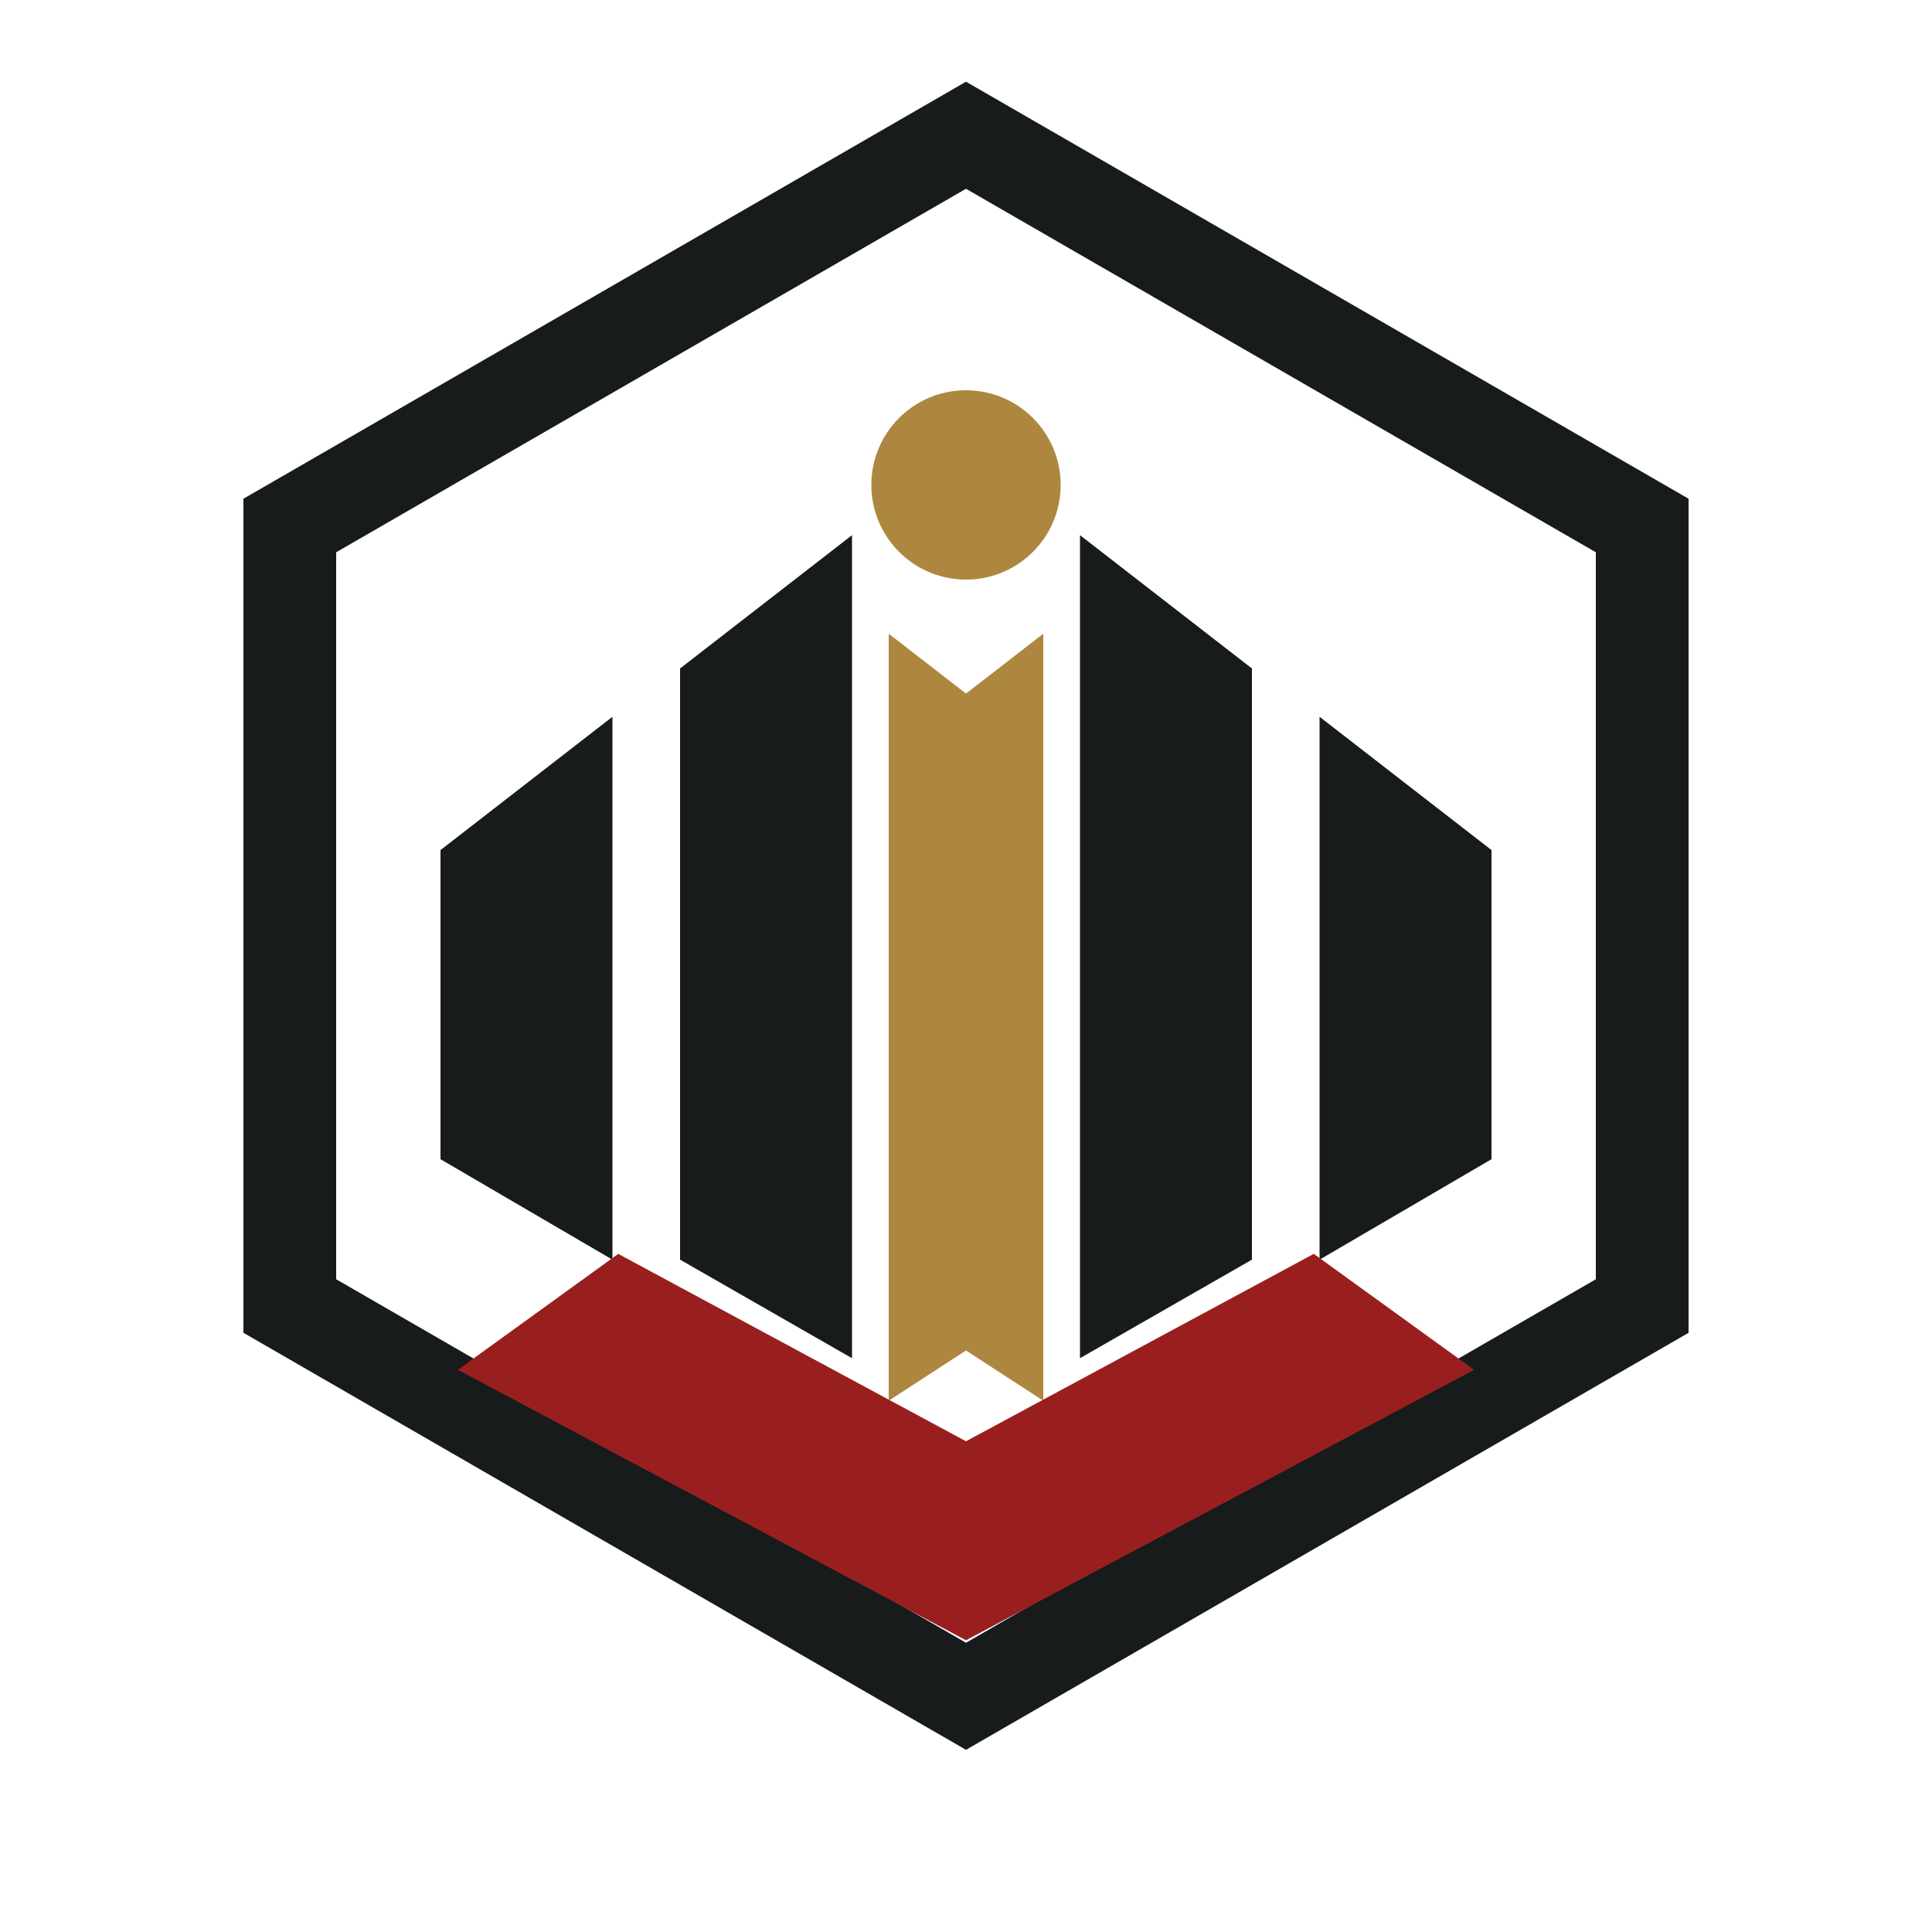
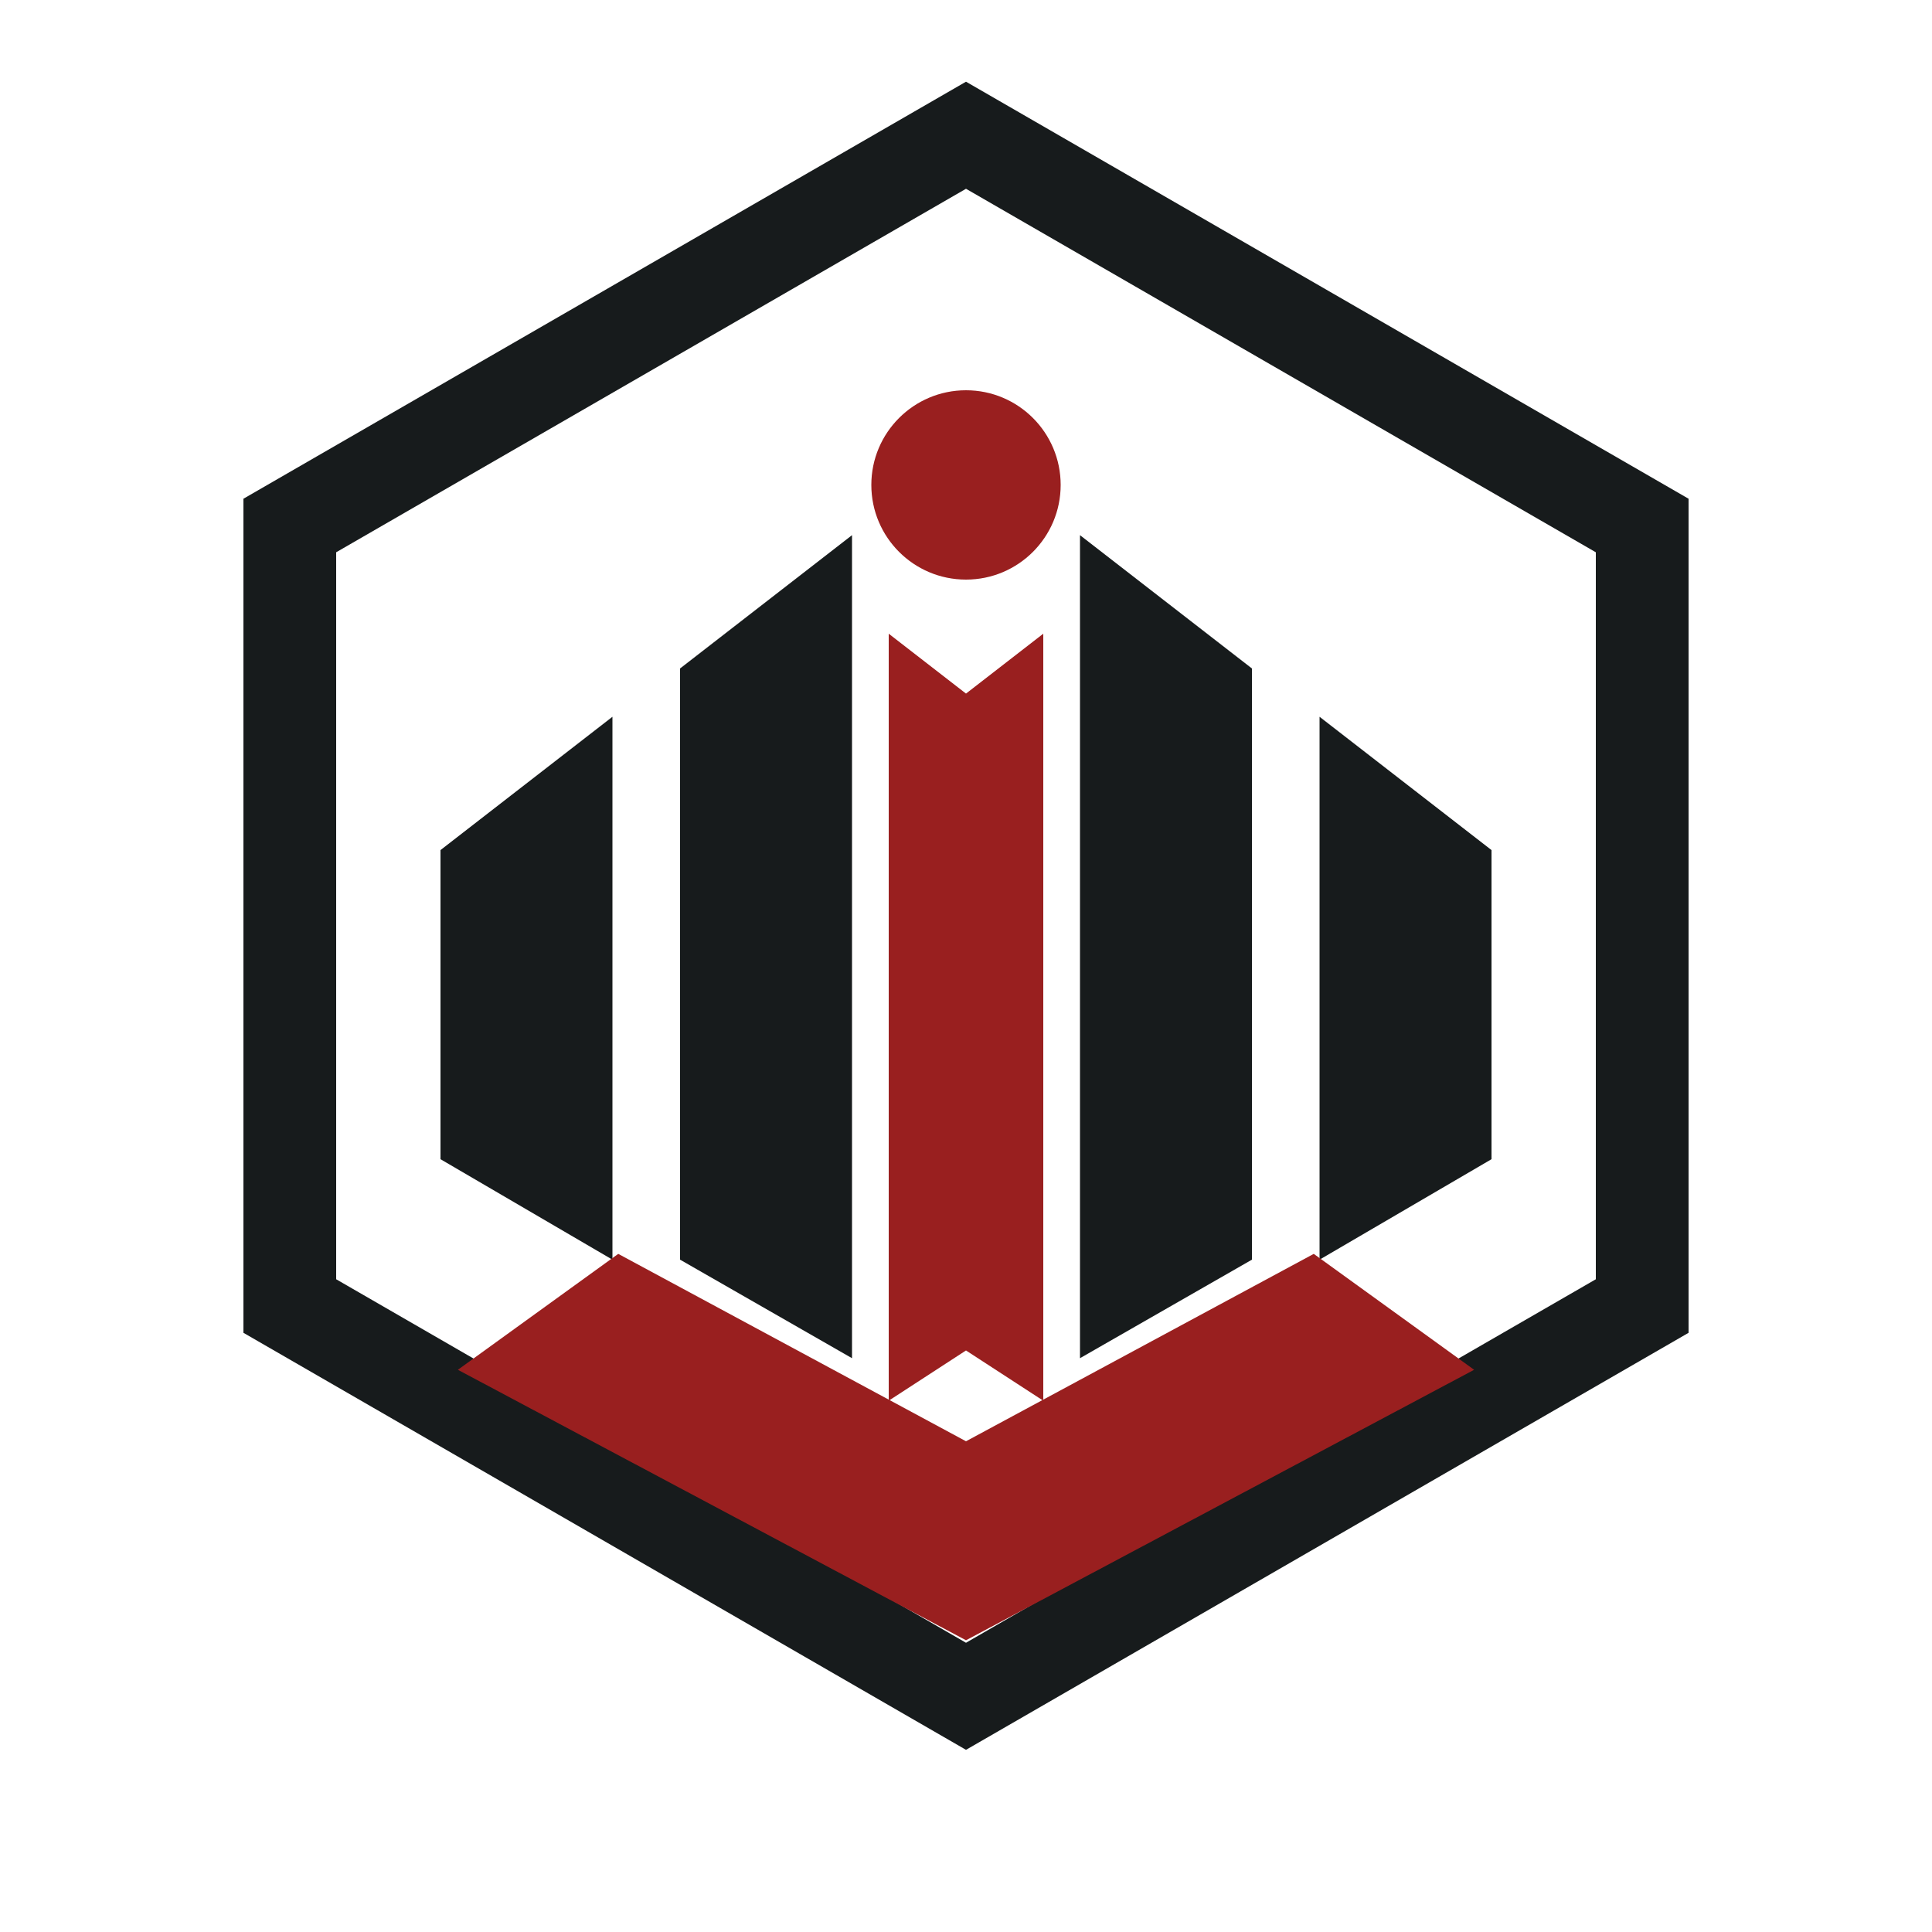
<svg xmlns="http://www.w3.org/2000/svg" viewBox="0 0 1000 1000" role="img" aria-labelledby="title desc">
  <path d="M500 70 850 272v404L500 878 150 676V272Z" fill="none" stroke="#171b1c" stroke-width="48" stroke-linejoin="miter" />
  <path d="M228 600V440l89-69v281Z" fill="#171b1c" />
  <path d="M352 652V346l89-69v426Z" fill="#171b1c" />
  <path d="M559 703V277l89 69v306Z" fill="#171b1c" />
  <path d="M683 652V371l89 69v160Z" fill="#171b1c" />
-   <circle cx="500" cy="251" r="49" fill="#ad8740" />
-   <path d="M460 328 500 359l40-31v397l-40-26-40 26Z" fill="#ad8740" />
+   <circle cx="500" cy="251" r="49" fill="#991f1f" />
+   <path d="M460 328 500 359l40-31v397l-40-26-40 26Z" fill="#991f1f" />
  <path d="M237 709 500 849l263-140-83-60-180 97-180-97Z" fill="#991f1f" />
</svg>
